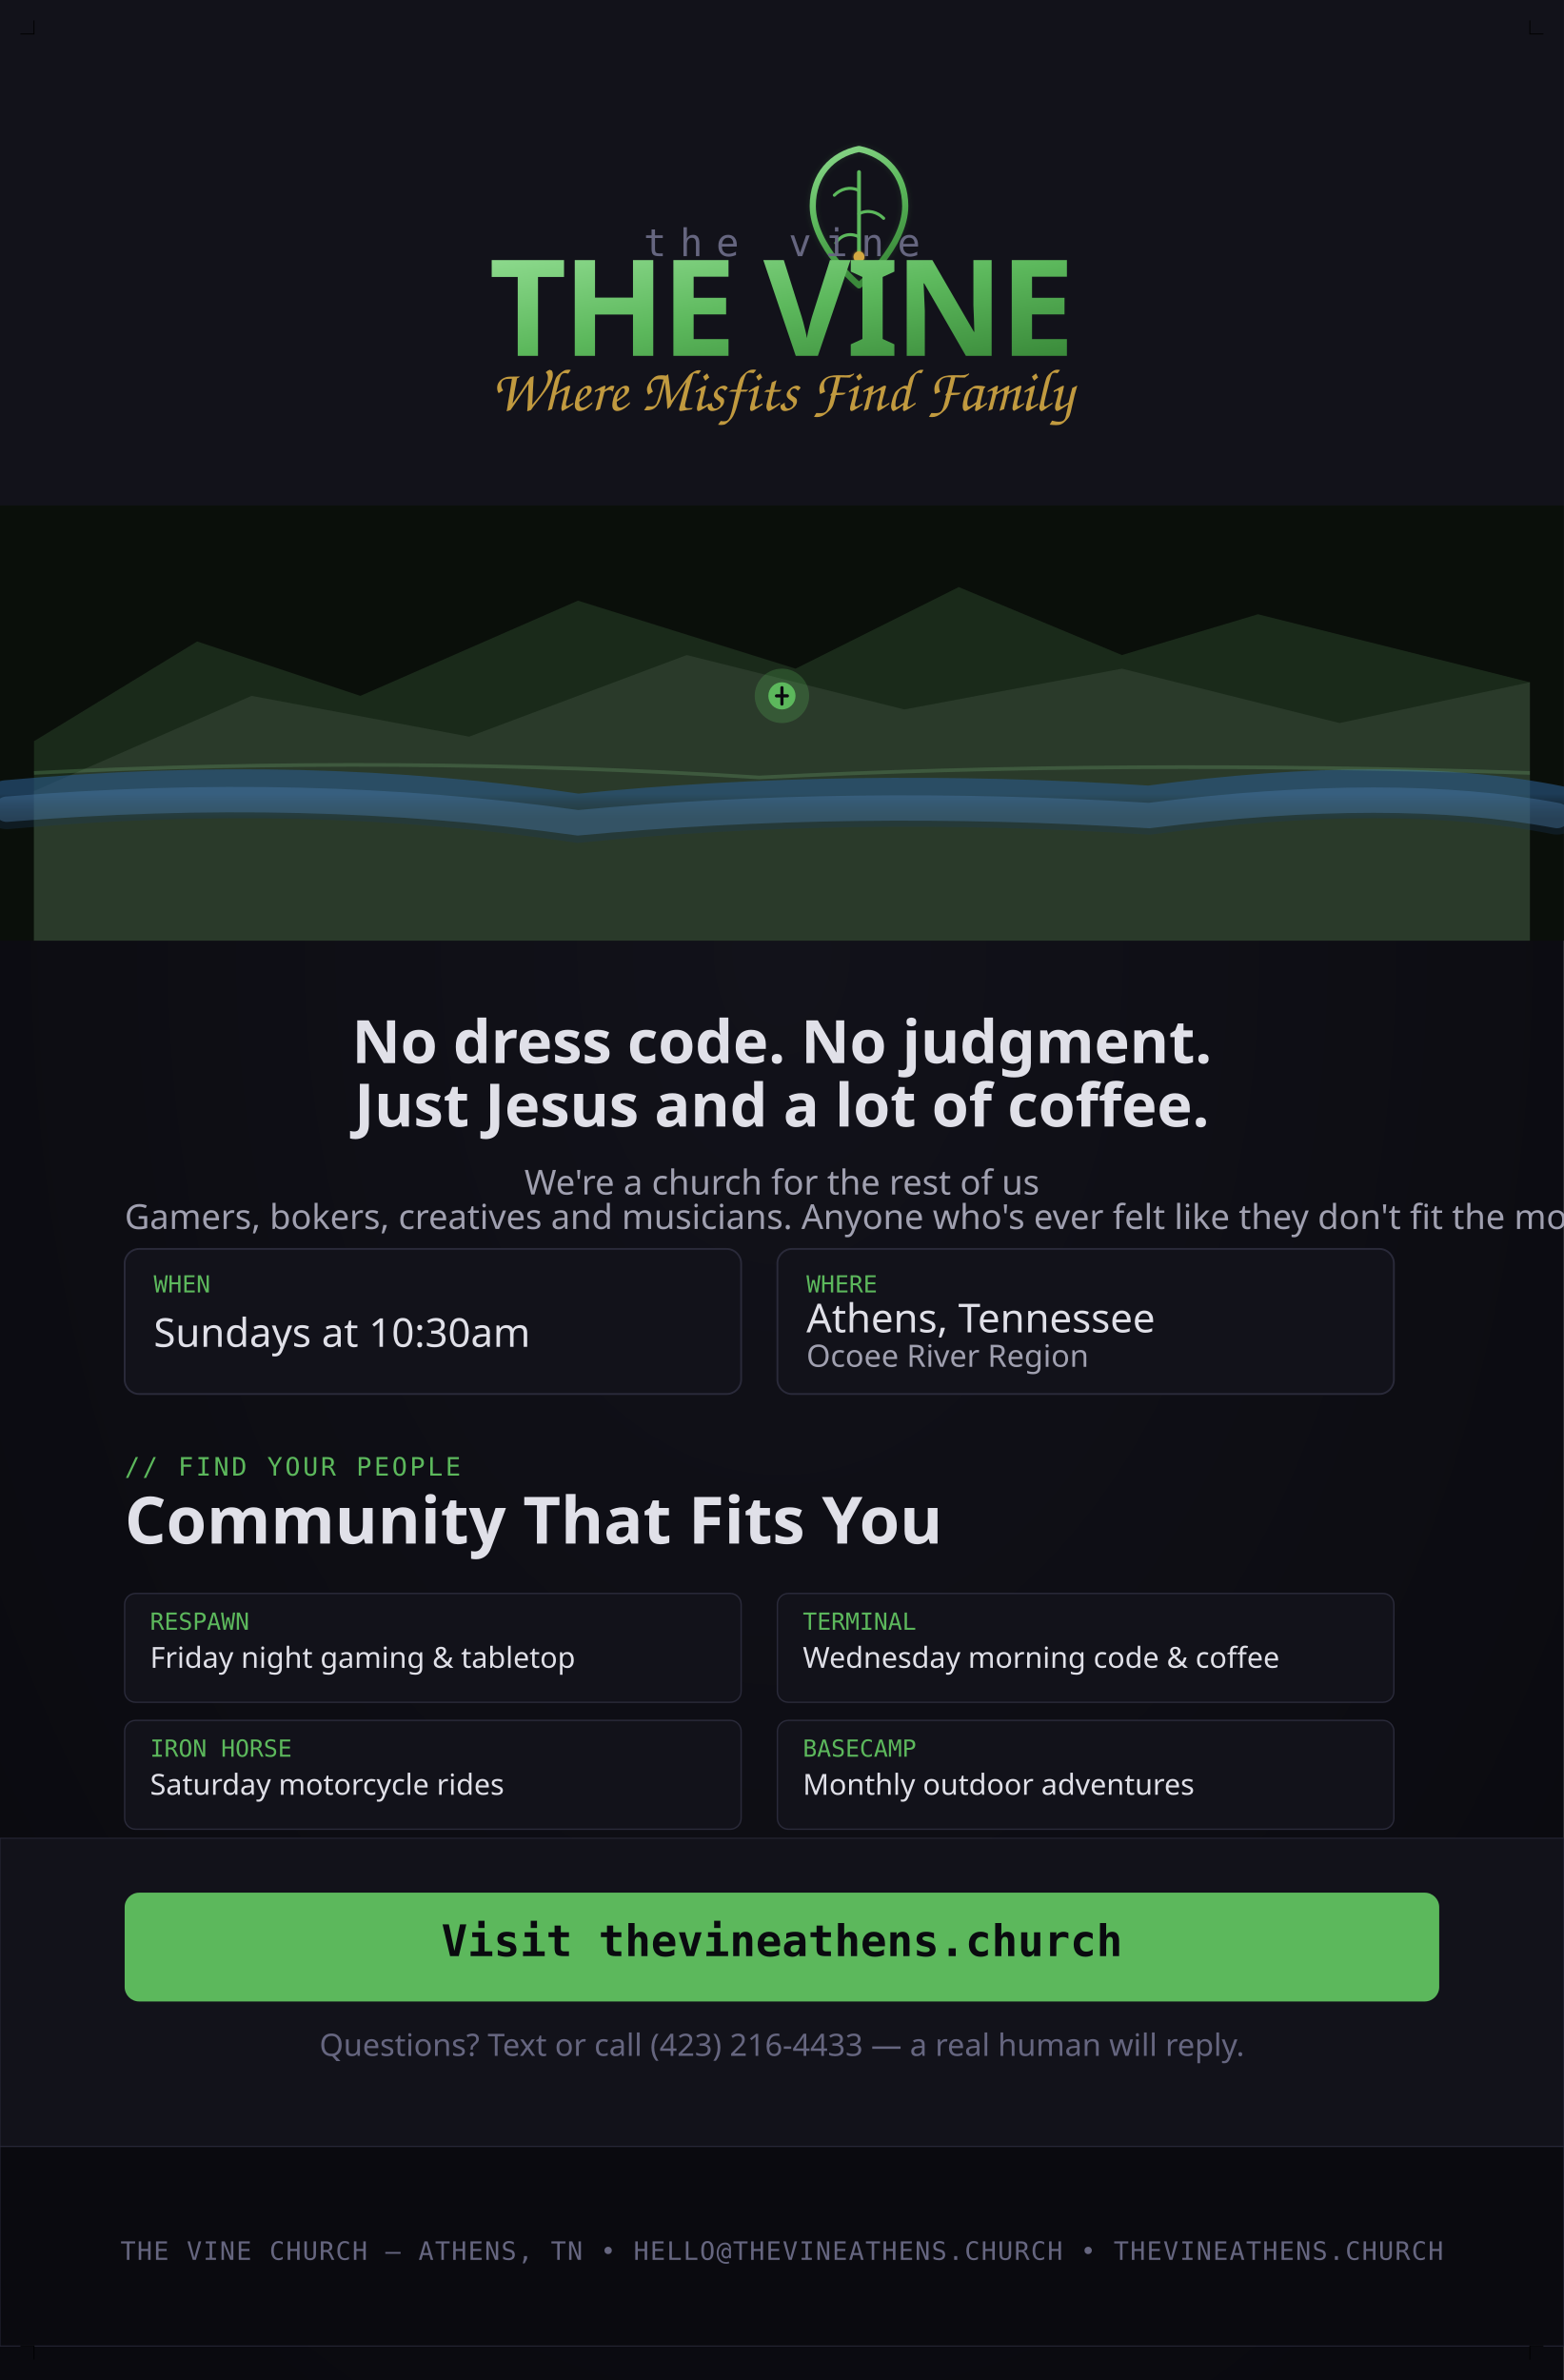
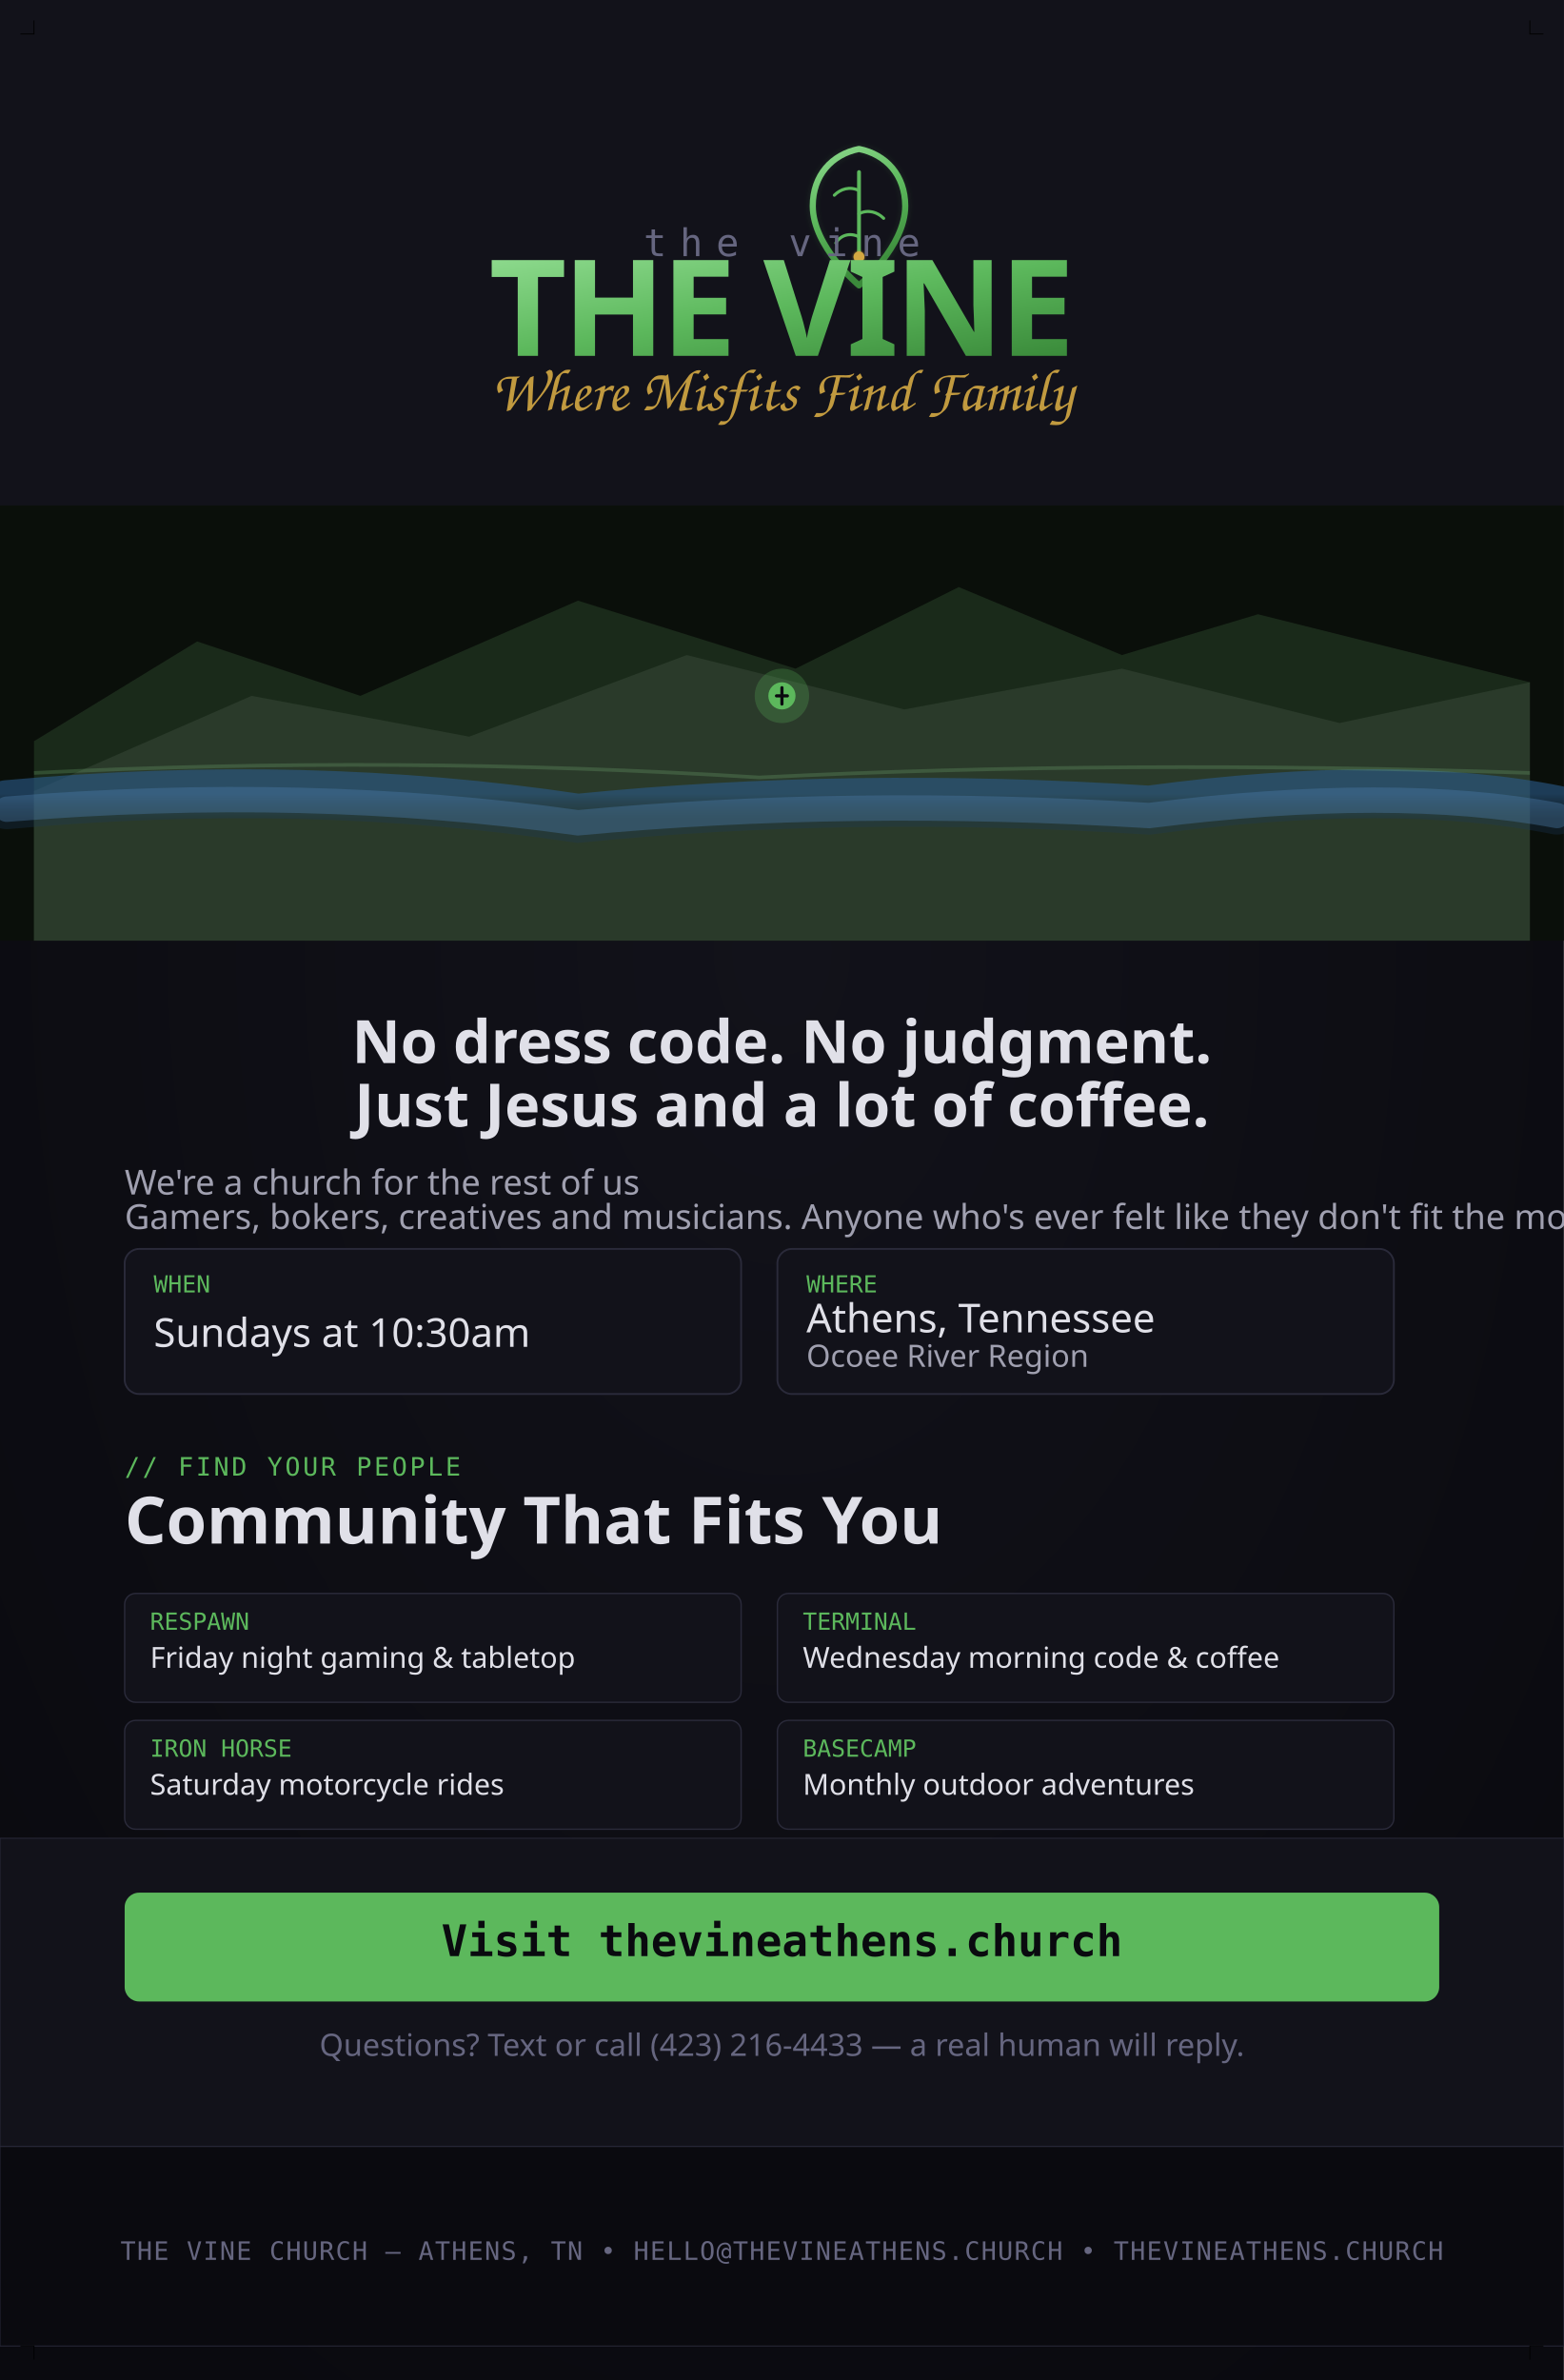
<svg xmlns="http://www.w3.org/2000/svg" viewBox="-37.5 -37.5 1725 2625" width="1725" height="2625">
  <defs>
    <radialGradient id="flyer-bg" cx="50%" cy="40%" r="70%">
      <stop offset="0%" stop-color="#12121a" />
      <stop offset="100%" stop-color="#0a0a0f" />
    </radialGradient>
    <linearGradient id="leaf-grad" x1="0" y1="0" x2="0.3" y2="1">
      <stop offset="0%" stop-color="#8cd98c" />
      <stop offset="50%" stop-color="#5cb85c" />
      <stop offset="100%" stop-color="#3a8a3a" />
    </linearGradient>
    <linearGradient id="title-grad" x1="0" y1="0" x2="1" y2="1">
      <stop offset="0%" stop-color="#8cd98c" />
      <stop offset="50%" stop-color="#5cb85c" />
      <stop offset="100%" stop-color="#3a8a3a" />
    </linearGradient>
    <linearGradient id="river-grad" x1="0" y1="0" x2="0" y2="1">
      <stop offset="0%" stop-color="#2a5a8a" stop-opacity="0.6" />
      <stop offset="100%" stop-color="#1a3a5a" stop-opacity="0.3" />
    </linearGradient>
    <filter id="amber-glow" x="-50%" y="-50%" width="200%" height="200%">
      <feGaussianBlur in="SourceGraphic" stdDeviation="2" result="blur" />
      <feMerge>
        <feMergeNode in="blur" />
        <feMergeNode in="SourceGraphic" />
      </feMerge>
    </filter>
    <filter id="leaf-glow" x="-20%" y="-20%" width="140%" height="140%">
      <feGaussianBlur in="SourceAlpha" stdDeviation="4" result="blur" />
      <feFlood flood-color="#5cb85c" flood-opacity="0.15" />
      <feComposite in2="blur" operator="in" result="glow" />
      <feMerge>
        <feMergeNode in="glow" />
        <feMergeNode in="SourceGraphic" />
      </feMerge>
    </filter>
  </defs>
  <rect x="-37.5" y="-37.5" width="1725" height="2625" fill="url(#flyer-bg)" />
  <g transform="translate(0, 0)">
    <rect x="-37.5" y="-37.5" width="1725" height="557.5" fill="#12121a" />
    <g transform="translate(825, 120) scale(0.85)">
      <path d="M100 185 C100 185 40 135 40 82 C40 42 65 15 100 8 C135 15 160 42 160 82 C160 135 100 185 100 185Z" fill="none" stroke="url(#leaf-grad)" stroke-width="8" stroke-linejoin="round" filter="url(#leaf-glow)" />
      <line x1="100" y1="38" x2="100" y2="155" stroke="#5cb85c" stroke-width="5" stroke-linecap="round" />
      <path d="M100 62 C88 56 76 60 68 68" fill="none" stroke="#5cb85c" stroke-width="4" stroke-linecap="round" />
      <path d="M100 92 C112 86 124 90 132 98" fill="none" stroke="#5cb85c" stroke-width="4" stroke-linecap="round" />
      <path d="M100 122 C88 116 76 120 70 130" fill="none" stroke="#5cb85c" stroke-width="4" stroke-linecap="round" />
      <circle cx="100" cy="148" r="7" fill="#d4a843" filter="url(#amber-glow)" />
    </g>
    <text x="825" y="245" text-anchor="middle" font-family="'JetBrains Mono', monospace" font-size="42" font-weight="400" fill="#666680" letter-spacing="0.35em">the vine</text>
    <text x="825" y="355" text-anchor="middle" font-family="'Space Grotesk', sans-serif" font-size="148" font-weight="700" fill="url(#title-grad)" letter-spacing="-0.03em">THE VINE</text>
    <text x="825" y="415" text-anchor="middle" font-family="'Caveat', cursive" font-size="66" font-weight="400" fill="#d4a843" opacity="0.9">Where Misfits Find Family</text>
  </g>
  <g transform="translate(0, 520)">
    <rect x="-37.5" width="1725" height="480" fill="#0a0f0a" />
    <path d="M0,260 L180,150 L360,210 L600,105 L840,180 L1020,90 L1200,165 L1350,120 L1650,195 L1650,480 L0,480 Z" fill="#1a2a1a" />
    <path d="M0,315 L240,210 L480,255 L720,165 L960,225 L1200,180 L1440,240 L1650,195 L1650,480 L0,480 Z" fill="#2a3a2a" />
    <path d="M-30,330 Q300,300 600,345 Q900,315 1230,336 Q1500,300 1680,336" fill="none" stroke="url(#river-grad)" stroke-width="54" stroke-linecap="round" />
    <path d="M-30,335 Q300,308 600,350 Q900,322 1230,342 Q1500,308 1680,342" fill="none" stroke="#4a7aa8" stroke-width="28" stroke-linecap="round" opacity="0.4" />
    <g transform="translate(825, 210)">
      <circle r="30" fill="#5cb85c" opacity="0.25" />
      <circle r="15" fill="#5cb85c" />
      <path d="M0,-9 L0,9" stroke="#0a0a0f" stroke-width="3.5" stroke-linecap="round" />
      <path d="M-6,0 L6,0" stroke="#0a0a0f" stroke-width="3.5" stroke-linecap="round" />
    </g>
    <path d="M0,295 Q400,275 800,300 Q1200,280 1650,295" fill="none" stroke="#8cd98c" stroke-width="4" stroke-opacity="0.2" />
  </g>
  <g transform="translate(0, 1000)">
    <text x="825" y="135" text-anchor="middle" font-family="'Space Grotesk', sans-serif" font-size="66" font-weight="600" fill="#e0e0e8">No dress code. No judgment.</text>
    <text x="825" y="205" text-anchor="middle" font-family="'Space Grotesk', sans-serif" font-size="66" font-weight="600" fill="#e0e0e8">Just Jesus and a lot of coffee.</text>
-     <text x="825" y="280" text-anchor="middle" font-family="'Space Grotesk', sans-serif" font-size="38" fill="#a0a0b0">We're a church for the rest of us</text>
+     <text x="100" y="280" font-family="'Space Grotesk', sans-serif" font-size="38" fill="#a0a0b0">We're a church for the rest of us</text>
    <text x="100" y="318" font-family="'Space Grotesk', sans-serif" font-size="38" fill="#a0a0b0" line-height="1.5">
      Gamers, bokers, creatives and musicians.<br />
      Anyone who's ever felt like they don't fit the mold.<br />
      <br />
      Real faith. Real people. Real community.
    </text>
    <g transform="translate(100, 340)">
      <rect x="0" y="0" width="680" height="160" rx="16" fill="#12121a" stroke="#2a2a3a" stroke-width="2" />
      <text x="32" y="48" font-family="'JetBrains Mono', monospace" font-size="26" fill="#5cb85c">WHEN</text>
      <text x="32" y="108" font-family="'Space Grotesk', sans-serif" font-size="44" fill="#e0e0e8">Sundays at 10:30am</text>
      <g transform="translate(720, 0)">
        <rect x="0" y="0" width="680" height="160" rx="16" fill="#12121a" stroke="#2a2a3a" stroke-width="2" />
        <text x="32" y="48" font-family="'JetBrains Mono', monospace" font-size="26" fill="#5cb85c">WHERE</text>
        <text x="32" y="92" font-family="'Space Grotesk', sans-serif" font-size="44" fill="#e0e0e8">Athens, Tennessee</text>
        <text x="32" y="130" font-family="'Space Grotesk', sans-serif" font-size="34" fill="#a0a0b0">Ocoee River Region</text>
      </g>
    </g>
    <text x="100" y="590" font-family="'JetBrains Mono', monospace" font-size="28" fill="#5cb85c" letter-spacing="0.1em">// FIND YOUR PEOPLE</text>
    <text x="100" y="665" font-family="'Space Grotesk', sans-serif" font-size="72" font-weight="600" fill="#e0e0e8">Community That Fits You</text>
    <g transform="translate(100, 720)">
      <g>
        <rect x="0" y="0" width="680" height="120" rx="12" fill="#12121a" stroke="#2a2a3a" stroke-width="1.5" />
        <text x="28" y="40" font-family="'JetBrains Mono', monospace" font-size="26" fill="#5cb85c">RESPAWN</text>
        <text x="28" y="82" font-family="'Space Grotesk', sans-serif" font-size="32" fill="#e0e0e8">Friday night gaming &amp; tabletop</text>
      </g>
      <g transform="translate(720, 0)">
        <rect x="0" y="0" width="680" height="120" rx="12" fill="#12121a" stroke="#2a2a3a" stroke-width="1.5" />
        <text x="28" y="40" font-family="'JetBrains Mono', monospace" font-size="26" fill="#5cb85c">TERMINAL</text>
        <text x="28" y="82" font-family="'Space Grotesk', sans-serif" font-size="32" fill="#e0e0e8">Wednesday morning code &amp; coffee</text>
      </g>
      <g transform="translate(0, 140)">
        <rect x="0" y="0" width="680" height="120" rx="12" fill="#12121a" stroke="#2a2a3a" stroke-width="1.5" />
        <text x="28" y="40" font-family="'JetBrains Mono', monospace" font-size="26" fill="#5cb85c">IRON HORSE</text>
        <text x="28" y="82" font-family="'Space Grotesk', sans-serif" font-size="32" fill="#e0e0e8">Saturday motorcycle rides</text>
      </g>
      <g transform="translate(720, 140)">
        <rect x="0" y="0" width="680" height="120" rx="12" fill="#12121a" stroke="#2a2a3a" stroke-width="1.5" />
        <text x="28" y="40" font-family="'JetBrains Mono', monospace" font-size="26" fill="#5cb85c">BASECAMP</text>
        <text x="28" y="82" font-family="'Space Grotesk', sans-serif" font-size="32" fill="#e0e0e8">Monthly outdoor adventures</text>
      </g>
      <g transform="translate(0, 280)">
        <rect x="0" y="0" width="680" height="120" rx="12" fill="#12121a" stroke="#2a2a3a" stroke-width="1.5" />
        <text x="28" y="40" font-family="'JetBrains Mono', monospace" font-size="26" fill="#5cb85c">BRANCHES</text>
        <text x="28" y="82" font-family="'Space Grotesk', sans-serif" font-size="32" fill="#e0e0e8">Weekly discipleship groups</text>
      </g>
      <g transform="translate(720, 280)">
        <rect x="0" y="0" width="680" height="120" rx="12" fill="#12121a" stroke="#2a2a3a" stroke-width="1.5" />
        <text x="28" y="40" font-family="'JetBrains Mono', monospace" font-size="26" fill="#5cb85c">AMPLIFIED</text>
        <text x="28" y="82" font-family="'Space Grotesk', sans-serif" font-size="32" fill="#e0e0e8">Thursday music &amp; worship</text>
      </g>
    </g>
  </g>
  <g transform="translate(0, 1990)">
    <rect x="-37.5" width="1725" height="340" fill="#12121a" stroke="#2a2a3a" stroke-width="1" />
    <rect x="100" y="60" width="1450" height="120" rx="16" fill="#5cb85c" />
    <text x="825" y="130" text-anchor="middle" font-family="'JetBrains Mono', monospace" font-size="48" font-weight="700" fill="#0a0a0f">Visit thevineathens.church</text>
    <text x="825" y="240" text-anchor="middle" font-family="'Space Grotesk', sans-serif" font-size="34" fill="#666680">Questions? Text or call (423) 216-4433 — a real human will reply.</text>
  </g>
  <g transform="translate(0, 2330)">
    <rect x="-37.5" width="1725" height="220" fill="#0a0a0f" stroke="#2a2a3a" stroke-width="1" />
    <text x="825" y="125" text-anchor="middle" font-family="'JetBrains Mono', monospace" font-size="28" fill="#666680" letter-spacing="0.05em">THE VINE CHURCH — ATHENS, TN • HELLO@THEVINEATHENS.CHURCH • THEVINEATHENS.CHURCH</text>
  </g>
  <g stroke="#000000" stroke-width="1" fill="none">
    <path d="M-15,0 L0,0 L0,-15" />
    <path d="M1650,-15 L1650,0 L1665,0" />
    <path d="M-15,2550 L0,2550 L0,2565" />
    <path d="M1650,2565 L1650,2550 L1665,2550" />
  </g>
</svg>
